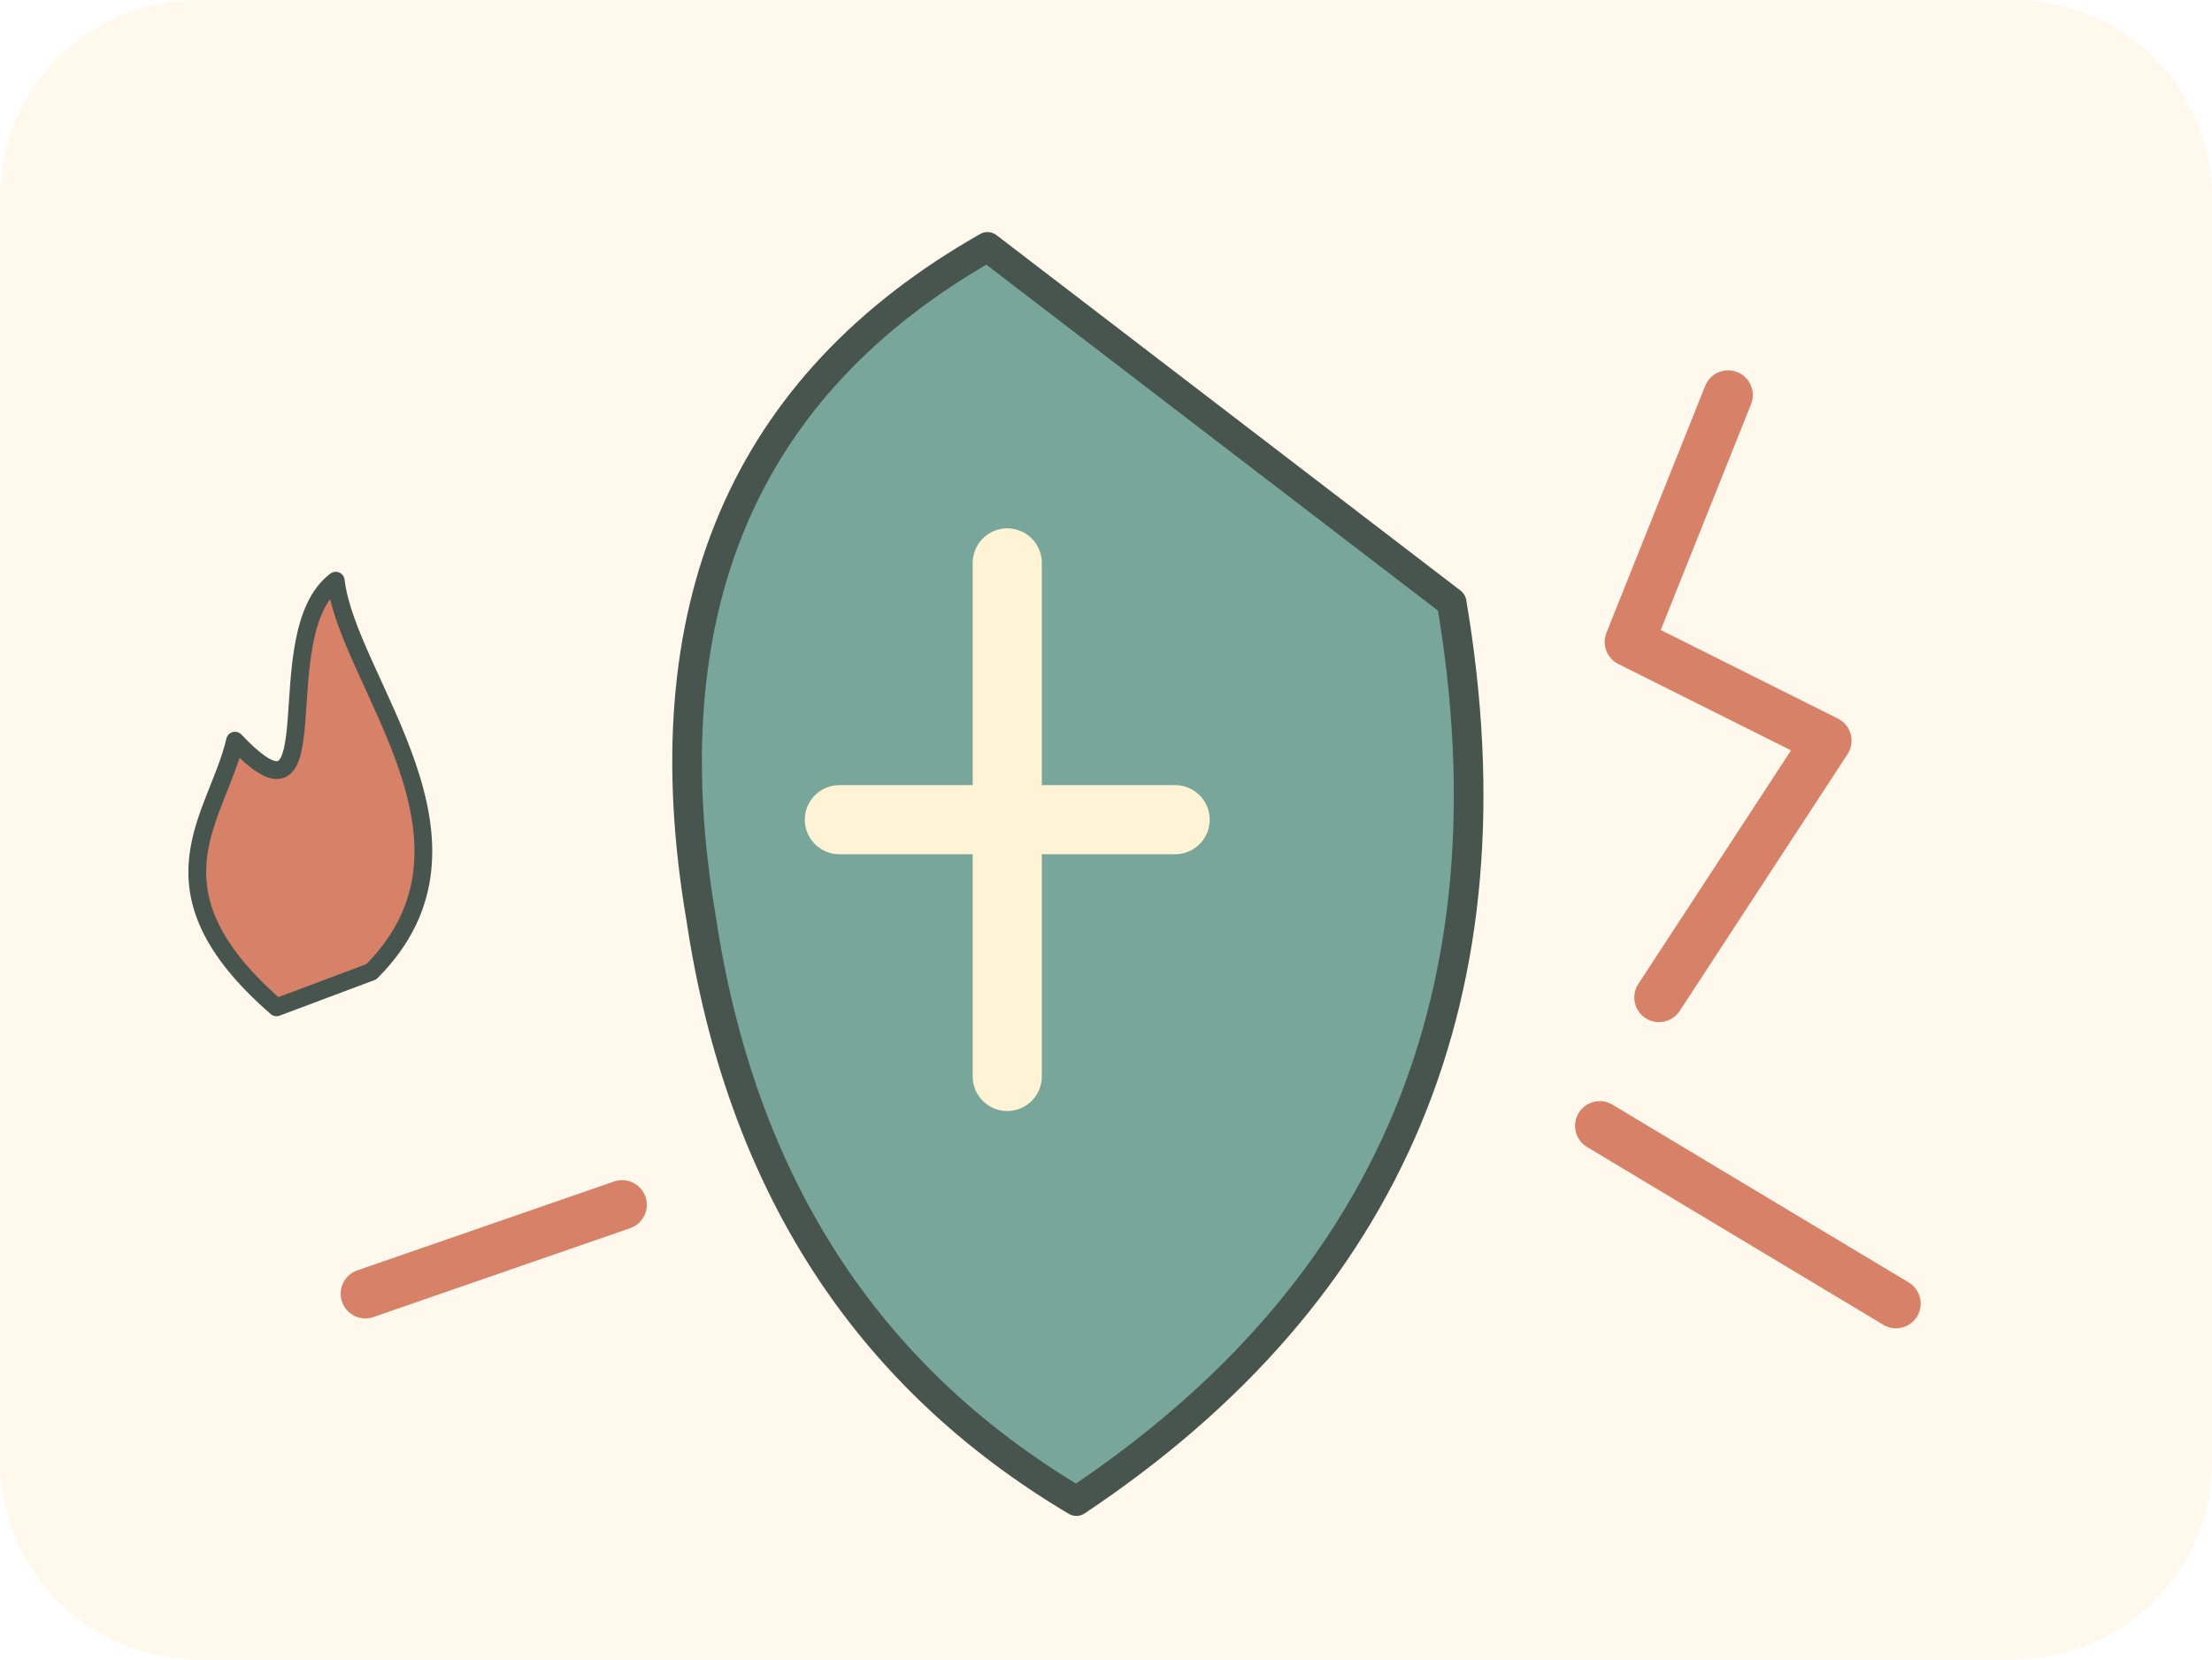
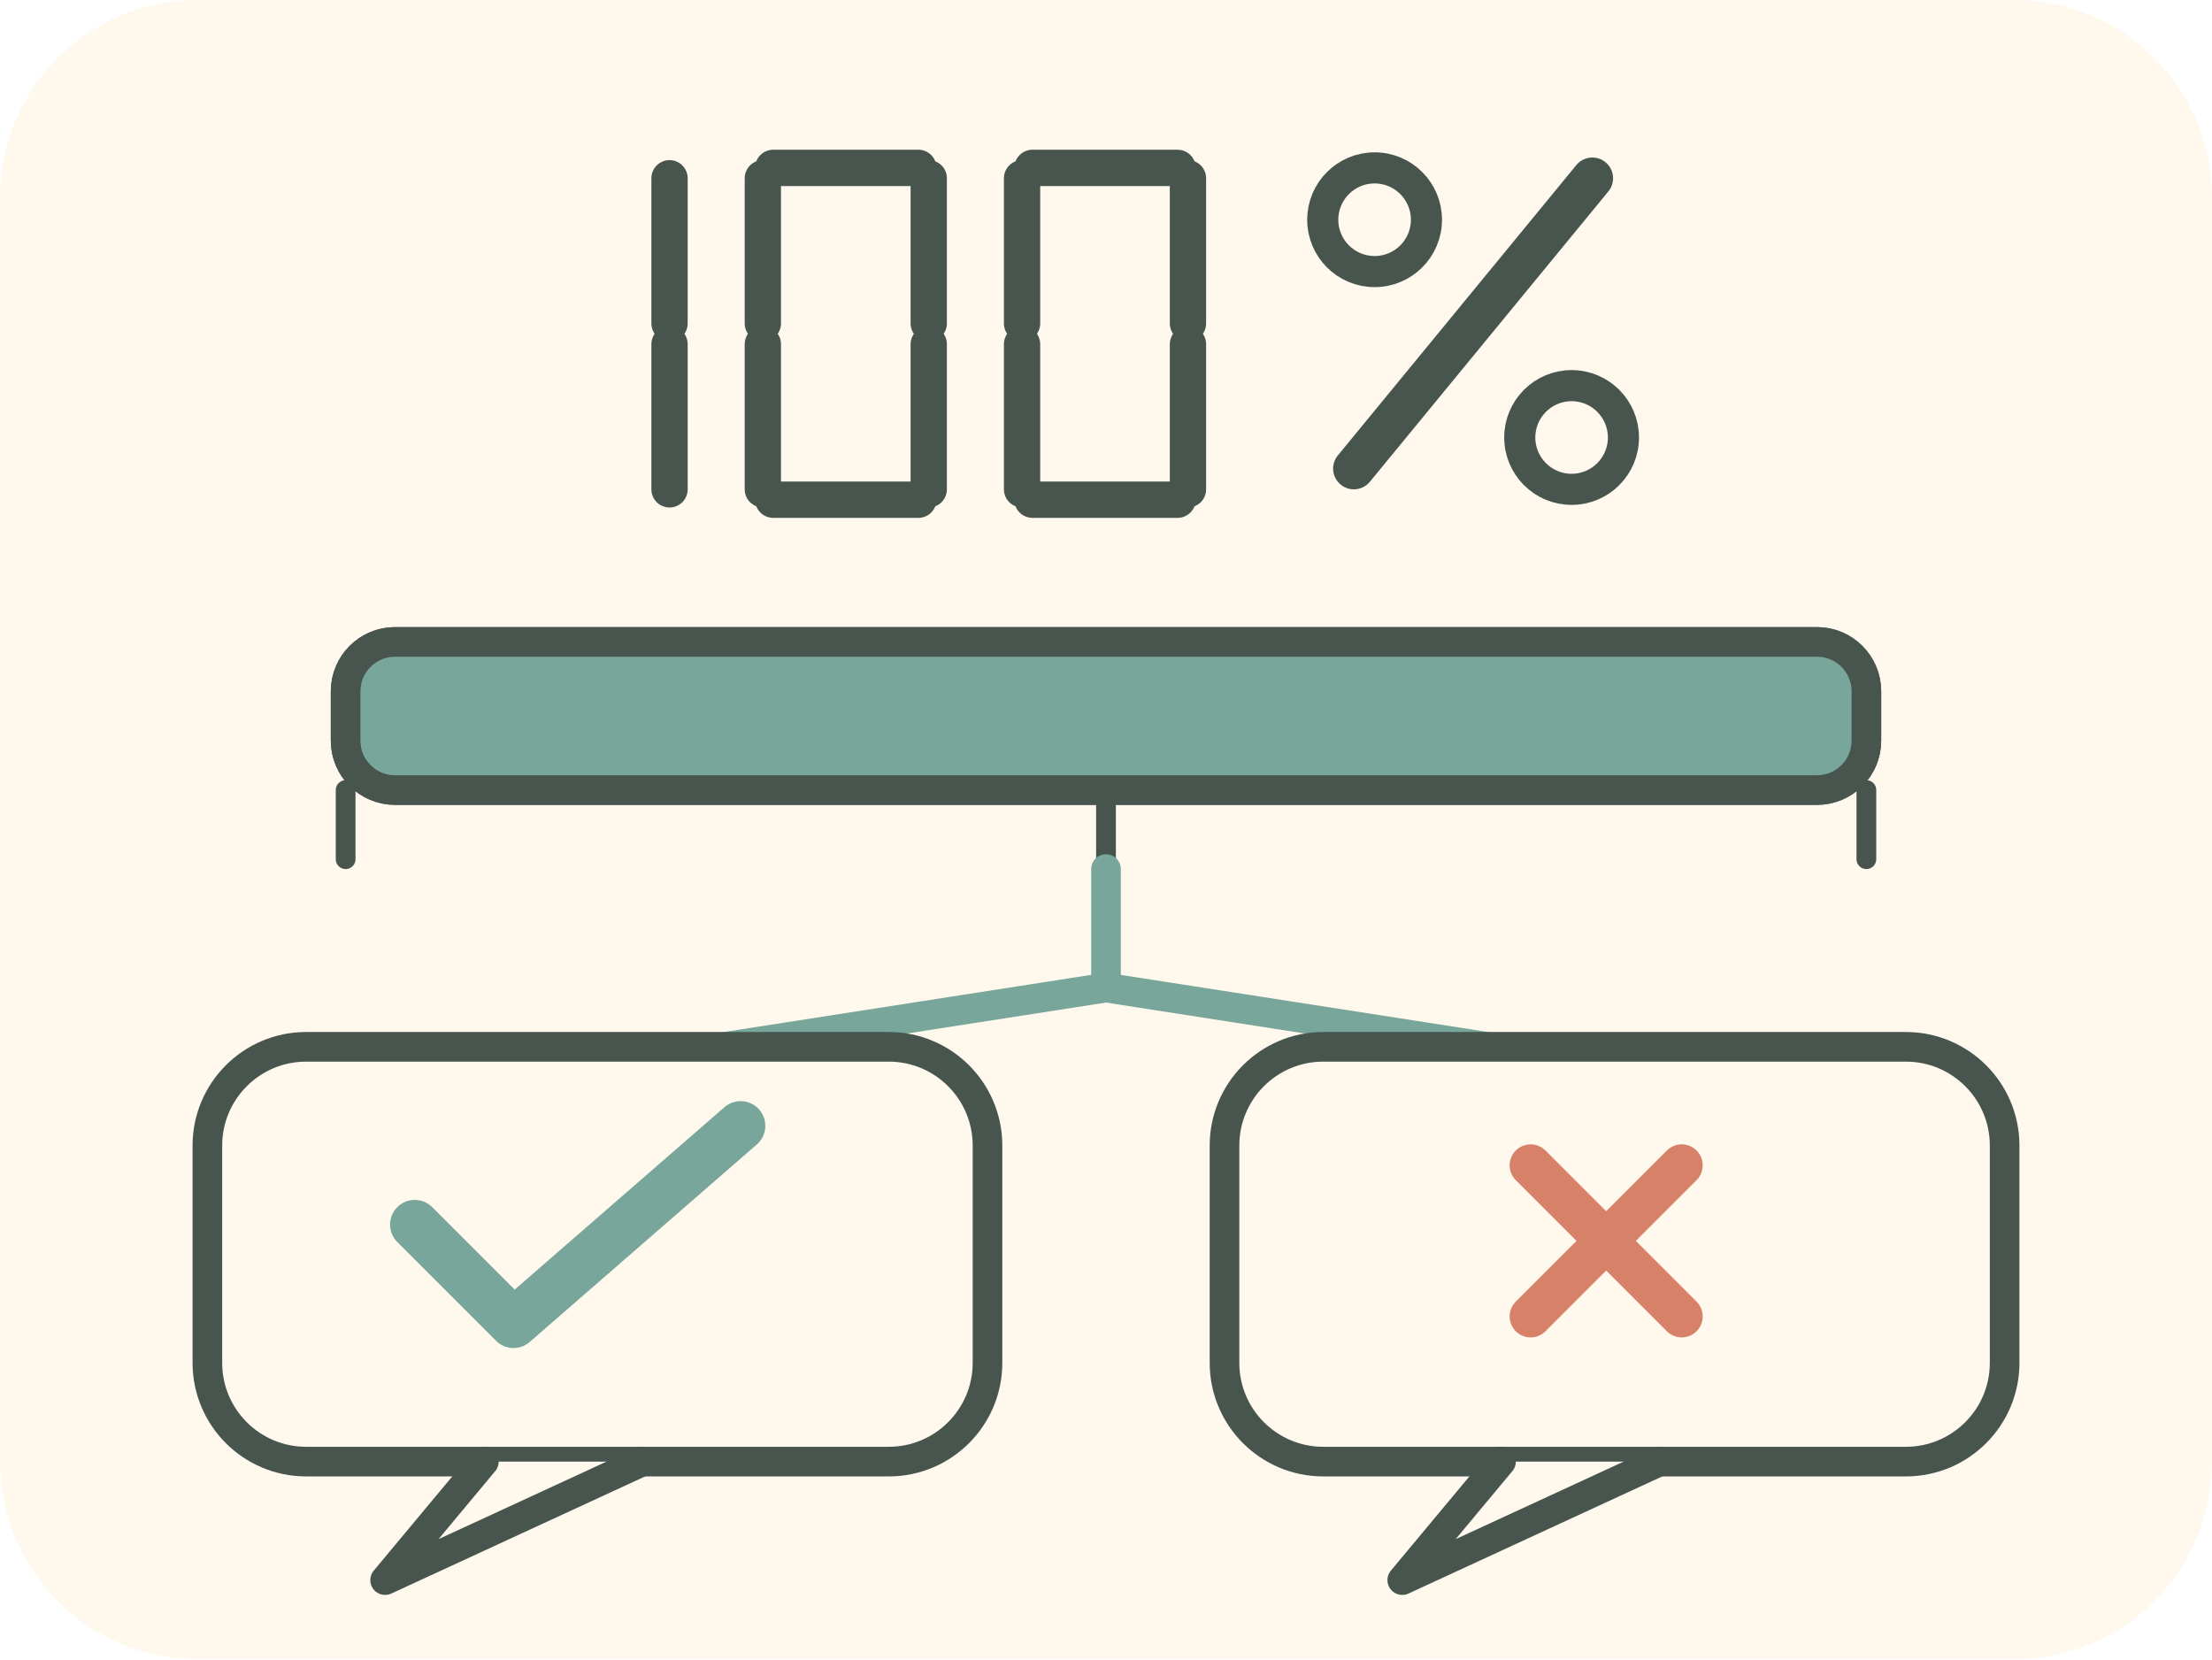
<svg xmlns="http://www.w3.org/2000/svg" viewBox="0 0 224 168" width="224" height="168">
  <rect width="224" height="168" rx="20" fill="#fff8ed" />
  <g stroke="#48554f" stroke-width="3" stroke-linecap="round" stroke-linejoin="round" fill="none">
-     <path d="M100 25q-37 21-29 68 6 40 38 59 48-32 38-91z" fill="#78a69b" />
-     <path d="M102 57v52m-17-26h34" fill="none" stroke="#fff3d5" stroke-width="7" />
-     <g transform="translate(28 81) scale(0.6)">
-       <path d="M0 35C-23 15-10 3-7-10c17 18 5-18 17-27 2 17 28 44 6 66z" fill="#d78169" />
+     <g transform="translate(51 17) scale(1.05)">
+       <g transform="translate(0 0) scale(1)">
+         <path d="M16 1v14M16 17v14" fill="none" stroke="#48554f" stroke-width="3.5" />
+       </g>
+       <g transform="translate(25 0) scale(1)">
+         <path d="M1 0h14M16 1v14M16 17v14M1 32h14M0 17v14M0 1v14" fill="none" stroke="#48554f" stroke-width="3.5" />
+       </g>
+       <g transform="translate(50 0) scale(1)">
+         <path d="M1 0h14M16 1v14M16 17v14M1 32h14M0 17v14M0 1v14" fill="none" stroke="#48554f" stroke-width="3.5" />
+       </g>
+       <circle cx="84" cy="5" r="5" fill="#fff8ed" />
+       <path d="M82 29l23-28" fill="none" stroke="#48554f" stroke-width="4" />
+       <circle cx="103" cy="26" r="5" fill="#fff8ed" />
    </g>
-     <path d="M175 40l-10 25 20 10-17 26" fill="none" stroke="#d78169" stroke-width="5" />
-     <path d="M37 131l26-9m99-8 30 18" fill="none" stroke="#d78169" stroke-width="5" />
+     <rect x="35" y="65" width="154" height="15" rx="5" fill="#fff8ed" />
+     <rect x="35" y="65" width="154" height="15" rx="5" fill="#78a69b" />
+     <path d="M35 87v-7m77 7v-7m77 7v-7" fill="none" stroke="#48554f" stroke-width="2" />
+     <path d="M112 88v12m0 0-45 7m45-7 45 7" fill="none" stroke="#78a69b" stroke-width="3" />
+     <rect x="21" y="106" width="79" height="42" rx="10" fill="#fff8ed" />
+     <path d="M49 148l-10 12 26-12" fill="#fff8ed" stroke="#48554f" stroke-width="3" />
+     <path d="M42 124l10 10 23-20" fill="none" stroke="#78a69b" stroke-width="5" />
+     <rect x="124" y="106" width="79" height="42" rx="10" fill="#fff8ed" />
+     <path d="M152 148l-10 12 26-12" fill="#fff8ed" stroke="#48554f" stroke-width="3" />
+     <g transform="translate(155 118) scale(0.85)">
+       <path d="M0 0l18 18m0-18L0 18" fill="none" stroke="#d78169" stroke-width="5" />
+     </g>
  </g>
</svg>
